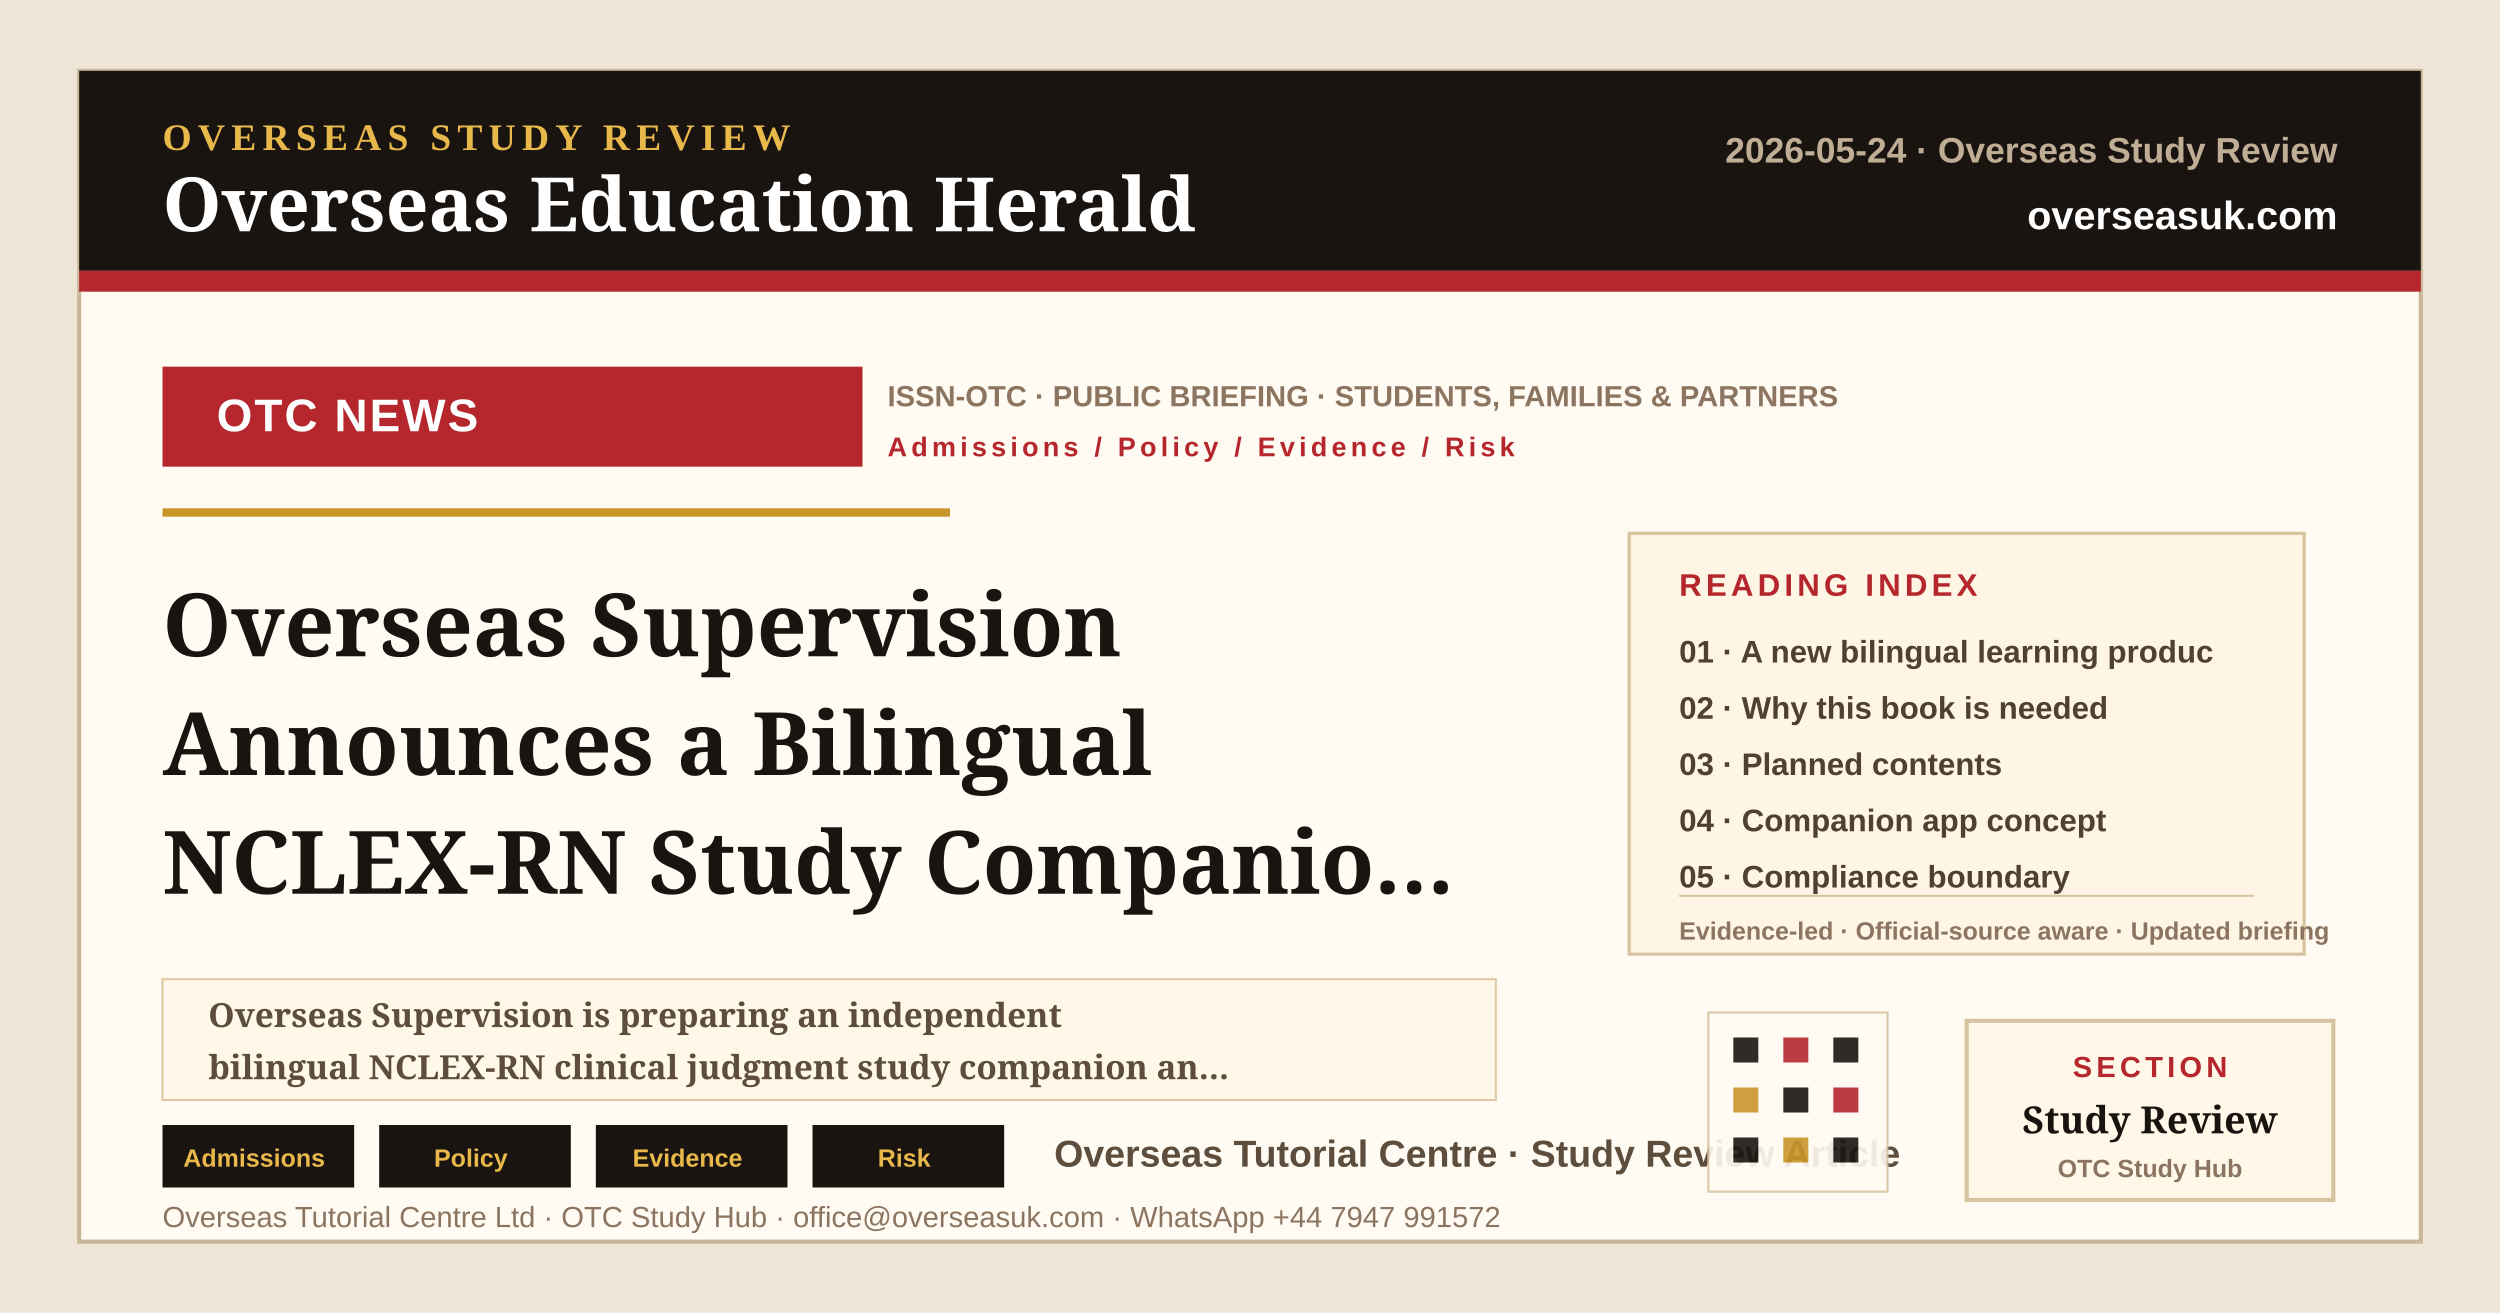
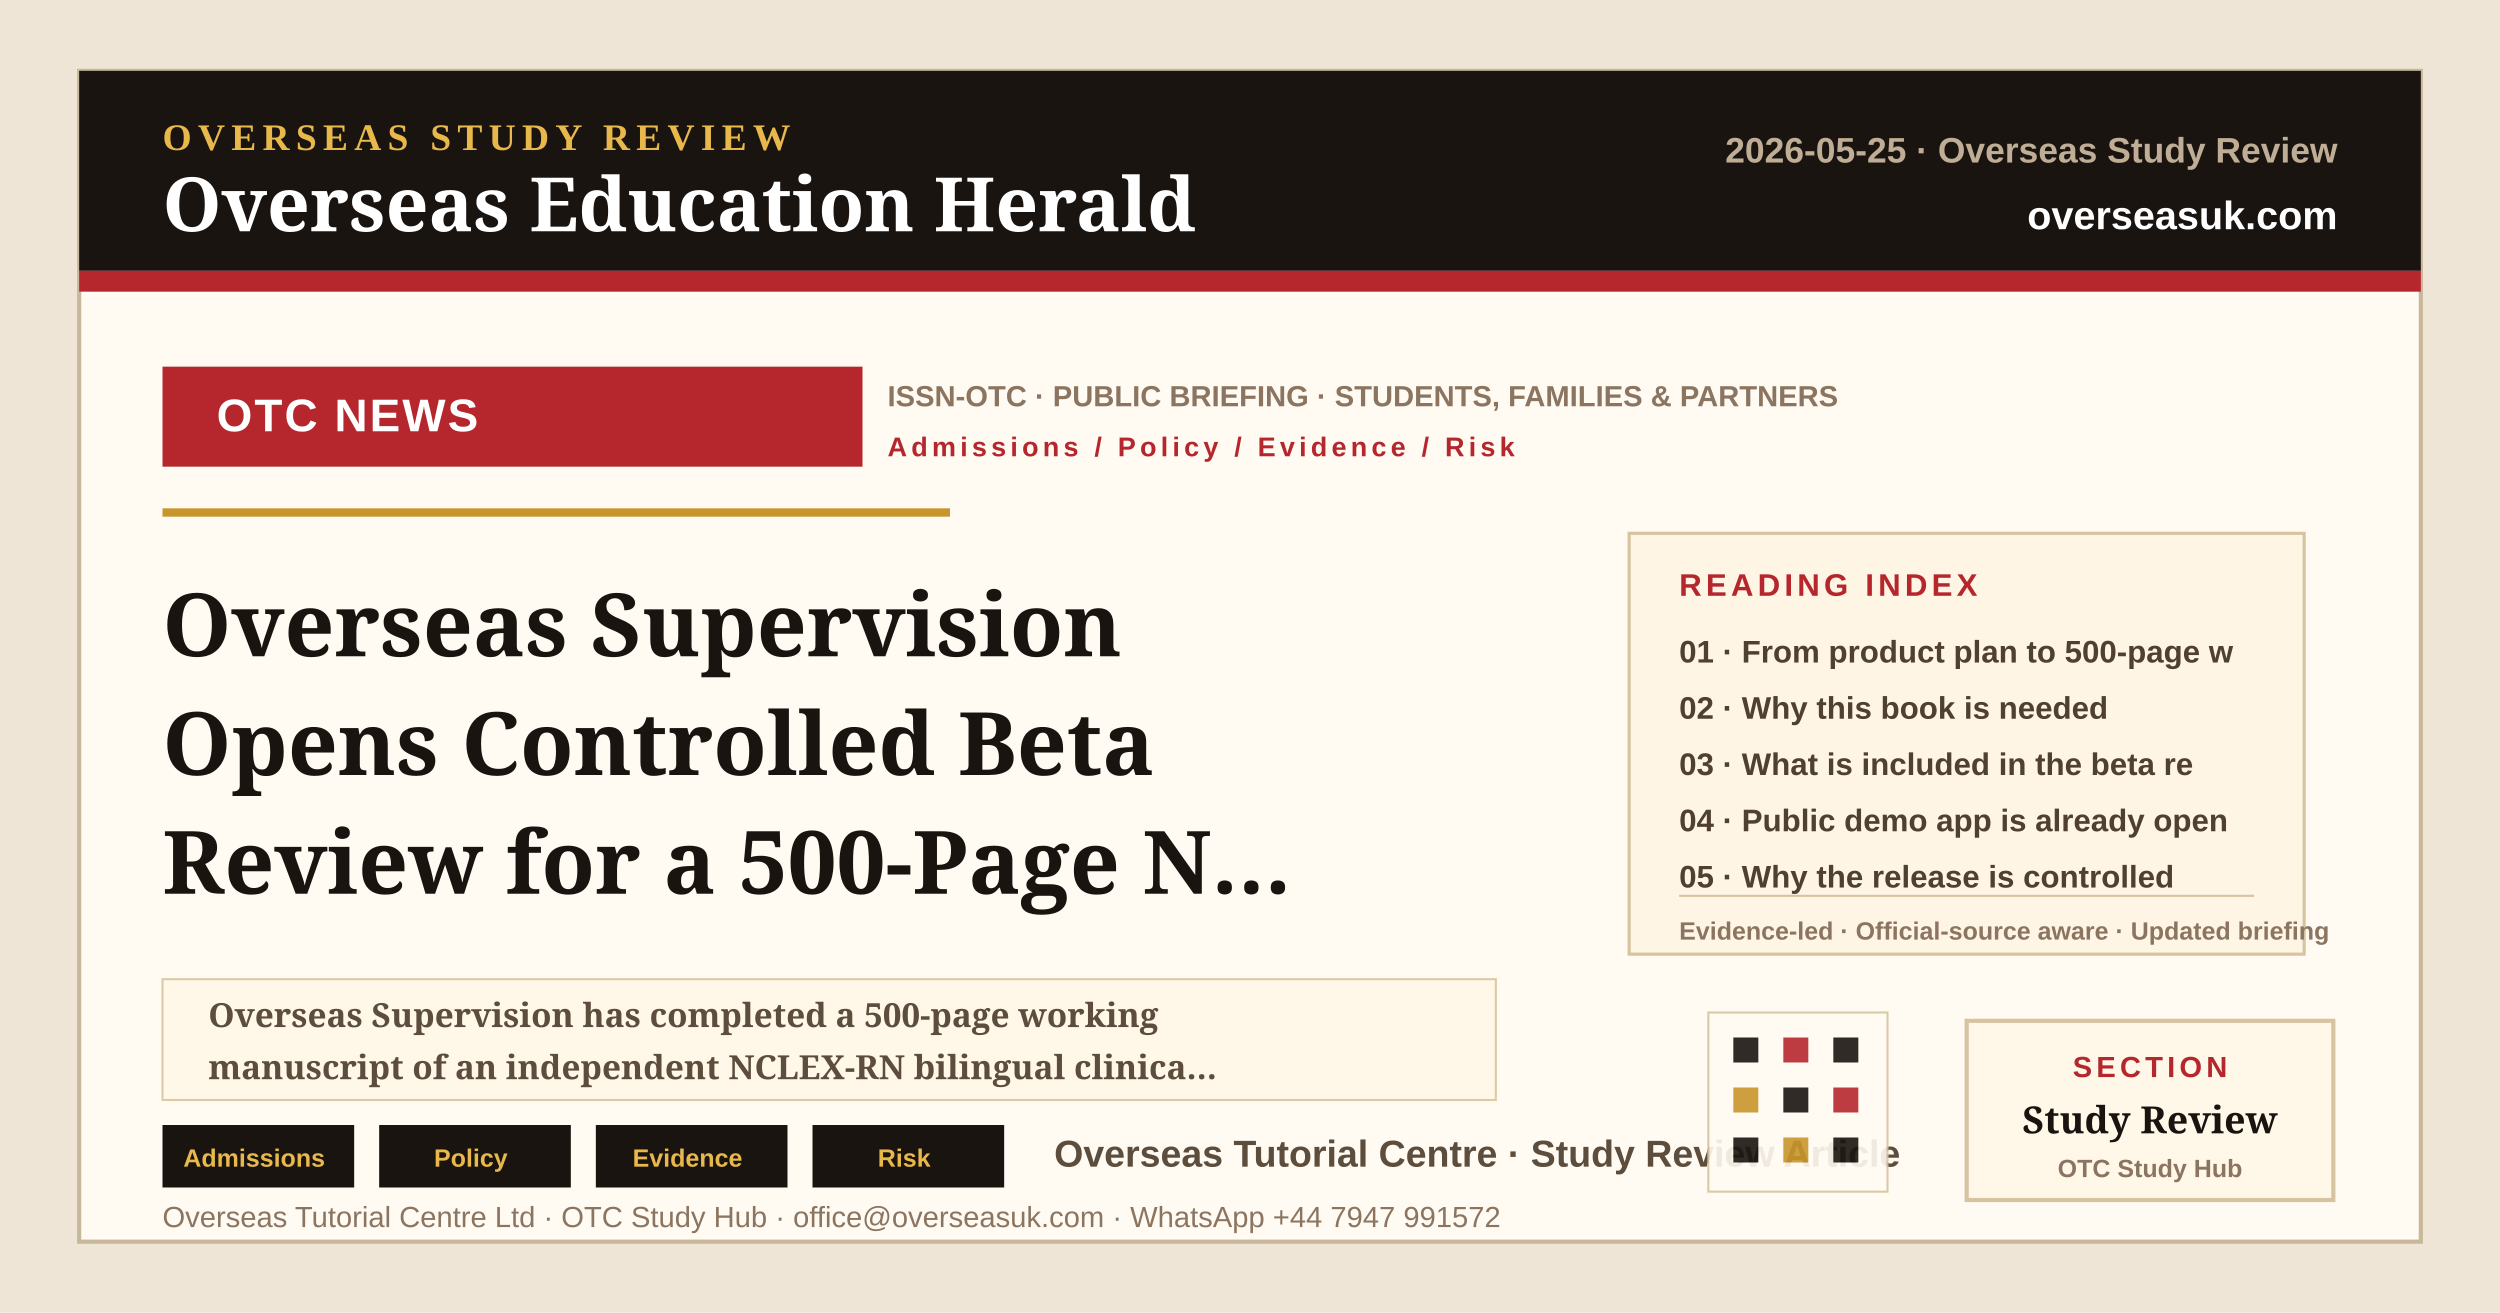
<svg xmlns="http://www.w3.org/2000/svg" width="1200" height="630" viewBox="0 0 1200 630">
  <rect width="1200" height="630" fill="#efe5d6" />
  <rect x="38" y="34" width="1124" height="562" fill="#fffaf2" stroke="#c8b89a" stroke-width="2" />
  <rect x="38" y="34" width="1124" height="96" fill="#1a1410" />
  <rect x="38" y="130" width="1124" height="10" fill="#b5272d" />
  <text x="78" y="72" fill="#e8b84b" font-family="Georgia, 'Times New Roman', serif" font-size="18" font-weight="700" letter-spacing="3">OVERSEAS STUDY REVIEW</text>
  <text x="78" y="111" fill="#ffffff" font-family="'Noto Serif TC', 'Songti TC', Georgia, serif" font-size="36" font-weight="900">Overseas Education Herald</text>
-   <text x="1122" y="78" text-anchor="end" fill="#bfae95" font-family="'Noto Sans TC', Arial, sans-serif" font-size="17" font-weight="700">2026-05-24 · Overseas Study Review</text>
+   <text x="1122" y="78" text-anchor="end" fill="#bfae95" font-family="'Noto Sans TC', Arial, sans-serif" font-size="17" font-weight="700">2026-05-25 · Overseas Study Review</text>
  <text x="1122" y="110" text-anchor="end" fill="#ffffff" font-family="'Noto Sans TC', Arial, sans-serif" font-size="19" font-weight="800">overseasuk.com</text>
  <rect x="78" y="176" width="336" height="48" fill="#b5272d" />
  <text x="104" y="207" fill="#ffffff" font-family="'Noto Sans TC', Arial, sans-serif" font-size="22" font-weight="900" letter-spacing="1">OTC NEWS</text>
  <text x="426" y="195" fill="#8b7560" font-family="'Noto Sans TC', Arial, sans-serif" font-size="14" font-weight="800">ISSN-OTC · PUBLIC BRIEFING · STUDENTS, FAMILIES &amp; PARTNERS</text>
  <text x="426" y="219" fill="#b5272d" font-family="'Noto Sans TC', Arial, sans-serif" font-size="13" font-weight="900" letter-spacing="2">Admissions  /  Policy  /  Evidence  /  Risk</text>
  <line x1="78" y1="246" x2="456" y2="246" stroke="#c8952a" stroke-width="4" />
  <text x="78" y="315" fill="#1a1410" font-family="'Noto Serif TC', 'Songti TC', Georgia, serif" font-size="42" font-weight="900">Overseas Supervision</text>
-   <text x="78" y="372" fill="#1a1410" font-family="'Noto Serif TC', 'Songti TC', Georgia, serif" font-size="42" font-weight="900">Announces a Bilingual</text>
-   <text x="78" y="429" fill="#1a1410" font-family="'Noto Serif TC', 'Songti TC', Georgia, serif" font-size="42" font-weight="900">NCLEX-RN Study Companio…</text>
+   <text x="78" y="372" fill="#1a1410" font-family="'Noto Serif TC', 'Songti TC', Georgia, serif" font-size="42" font-weight="900">Opens Controlled Beta</text>
+   <text x="78" y="429" fill="#1a1410" font-family="'Noto Serif TC', 'Songti TC', Georgia, serif" font-size="42" font-weight="900">Review for a 500-Page N…</text>
  <rect x="782" y="256" width="324" height="202" fill="#fff5e5" stroke="#d6c39f" stroke-width="1.5" />
  <text x="806" y="286" fill="#b5272d" font-family="'Noto Sans TC', Arial, sans-serif" font-size="15" font-weight="900" letter-spacing="2">READING INDEX</text>
-   <text x="806" y="318" fill="#4f4032" font-family="'Noto Sans TC', Arial, sans-serif" font-size="15" font-weight="800">01 · A new bilingual learning produc</text>
+   <text x="806" y="318" fill="#4f4032" font-family="'Noto Sans TC', Arial, sans-serif" font-size="15" font-weight="800">01 · From product plan to 500-page w</text>
  <text x="806" y="345" fill="#4f4032" font-family="'Noto Sans TC', Arial, sans-serif" font-size="15" font-weight="800">02 · Why this book is needed</text>
-   <text x="806" y="372" fill="#4f4032" font-family="'Noto Sans TC', Arial, sans-serif" font-size="15" font-weight="800">03 · Planned contents</text>
-   <text x="806" y="399" fill="#4f4032" font-family="'Noto Sans TC', Arial, sans-serif" font-size="15" font-weight="800">04 · Companion app concept</text>
-   <text x="806" y="426" fill="#4f4032" font-family="'Noto Sans TC', Arial, sans-serif" font-size="15" font-weight="800">05 · Compliance boundary</text>
+   <text x="806" y="372" fill="#4f4032" font-family="'Noto Sans TC', Arial, sans-serif" font-size="15" font-weight="800">03 · What is included in the beta re</text>
+   <text x="806" y="399" fill="#4f4032" font-family="'Noto Sans TC', Arial, sans-serif" font-size="15" font-weight="800">04 · Public demo app is already open</text>
+   <text x="806" y="426" fill="#4f4032" font-family="'Noto Sans TC', Arial, sans-serif" font-size="15" font-weight="800">05 · Why the release is controlled</text>
  <line x1="806" y1="430" x2="1082" y2="430" stroke="#d6c39f" stroke-width="1" />
  <text x="806" y="451" fill="#8b7560" font-family="'Noto Sans TC', Arial, sans-serif" font-size="12" font-weight="700">Evidence-led · Official-source aware · Updated briefing</text>
  <rect x="78" y="470" width="640" height="58" fill="#fff7e8" stroke="#dec9a4" stroke-width="1" />
-   <text x="100" y="493" fill="#5d4d3c" font-family="'Noto Serif TC', 'Songti TC', Georgia, serif" font-size="16" font-weight="600">Overseas Supervision is preparing an independent</text>
-   <text x="100" y="518" fill="#5d4d3c" font-family="'Noto Serif TC', 'Songti TC', Georgia, serif" font-size="16" font-weight="600">bilingual NCLEX-RN clinical judgment study companion an…</text>
+   <text x="100" y="493" fill="#5d4d3c" font-family="'Noto Serif TC', 'Songti TC', Georgia, serif" font-size="16" font-weight="600">Overseas Supervision has completed a 500-page working</text>
+   <text x="100" y="518" fill="#5d4d3c" font-family="'Noto Serif TC', 'Songti TC', Georgia, serif" font-size="16" font-weight="600">manuscript of an independent NCLEX-RN bilingual clinica…</text>
  <rect x="78" y="540" width="92" height="30" fill="#1a1410" />
  <text x="122" y="560" text-anchor="middle" fill="#e8b84b" font-family="'Noto Sans TC', Arial, sans-serif" font-size="12" font-weight="900">Admissions</text>
  <rect x="182" y="540" width="92" height="30" fill="#1a1410" />
  <text x="226" y="560" text-anchor="middle" fill="#e8b84b" font-family="'Noto Sans TC', Arial, sans-serif" font-size="12" font-weight="900">Policy</text>
  <rect x="286" y="540" width="92" height="30" fill="#1a1410" />
  <text x="330" y="560" text-anchor="middle" fill="#e8b84b" font-family="'Noto Sans TC', Arial, sans-serif" font-size="12" font-weight="900">Evidence</text>
  <rect x="390" y="540" width="92" height="30" fill="#1a1410" />
  <text x="434" y="560" text-anchor="middle" fill="#e8b84b" font-family="'Noto Sans TC', Arial, sans-serif" font-size="12" font-weight="900">Risk</text>
  <text x="506" y="560" fill="#5d4d3c" font-family="'Noto Sans TC', Arial, sans-serif" font-size="18" font-weight="900">Overseas Tutorial Centre · Study Review Article</text>
  <text x="78" y="589" fill="#8b7560" font-family="'Noto Sans TC', Arial, sans-serif" font-size="14">Overseas Tutorial Centre Ltd · OTC Study Hub · office@overseasuk.com · WhatsApp +44 7947 991572</text>
  <g opacity="0.9">
    <rect x="820" y="486" width="86" height="86" fill="#fffaf2" stroke="#d6c39f" stroke-width="1" />
    <rect x="832" y="498" width="12" height="12" fill="#1a1410" />
    <rect x="856" y="498" width="12" height="12" fill="#b5272d" />
    <rect x="880" y="498" width="12" height="12" fill="#1a1410" />
    <rect x="832" y="522" width="12" height="12" fill="#c8952a" />
    <rect x="856" y="522" width="12" height="12" fill="#1a1410" />
    <rect x="880" y="522" width="12" height="12" fill="#b5272d" />
    <rect x="832" y="546" width="12" height="12" fill="#1a1410" />
    <rect x="856" y="546" width="12" height="12" fill="#c8952a" />
    <rect x="880" y="546" width="12" height="12" fill="#1a1410" />
  </g>
  <rect x="944" y="490" width="176" height="86" fill="#fff7e8" stroke="#d6c39f" stroke-width="2" />
  <text x="1032" y="517" text-anchor="middle" fill="#b5272d" font-family="'Noto Sans TC', Arial, sans-serif" font-size="14" font-weight="900" letter-spacing="2">SECTION</text>
  <text x="1032" y="544" text-anchor="middle" fill="#1a1410" font-family="'Noto Serif TC', 'Songti TC', Georgia, serif" font-size="18" font-weight="900">Study Review</text>
  <text x="1032" y="565" text-anchor="middle" fill="#8b7560" font-family="'Noto Sans TC', Arial, sans-serif" font-size="12" font-weight="800">OTC Study Hub</text>
</svg>
